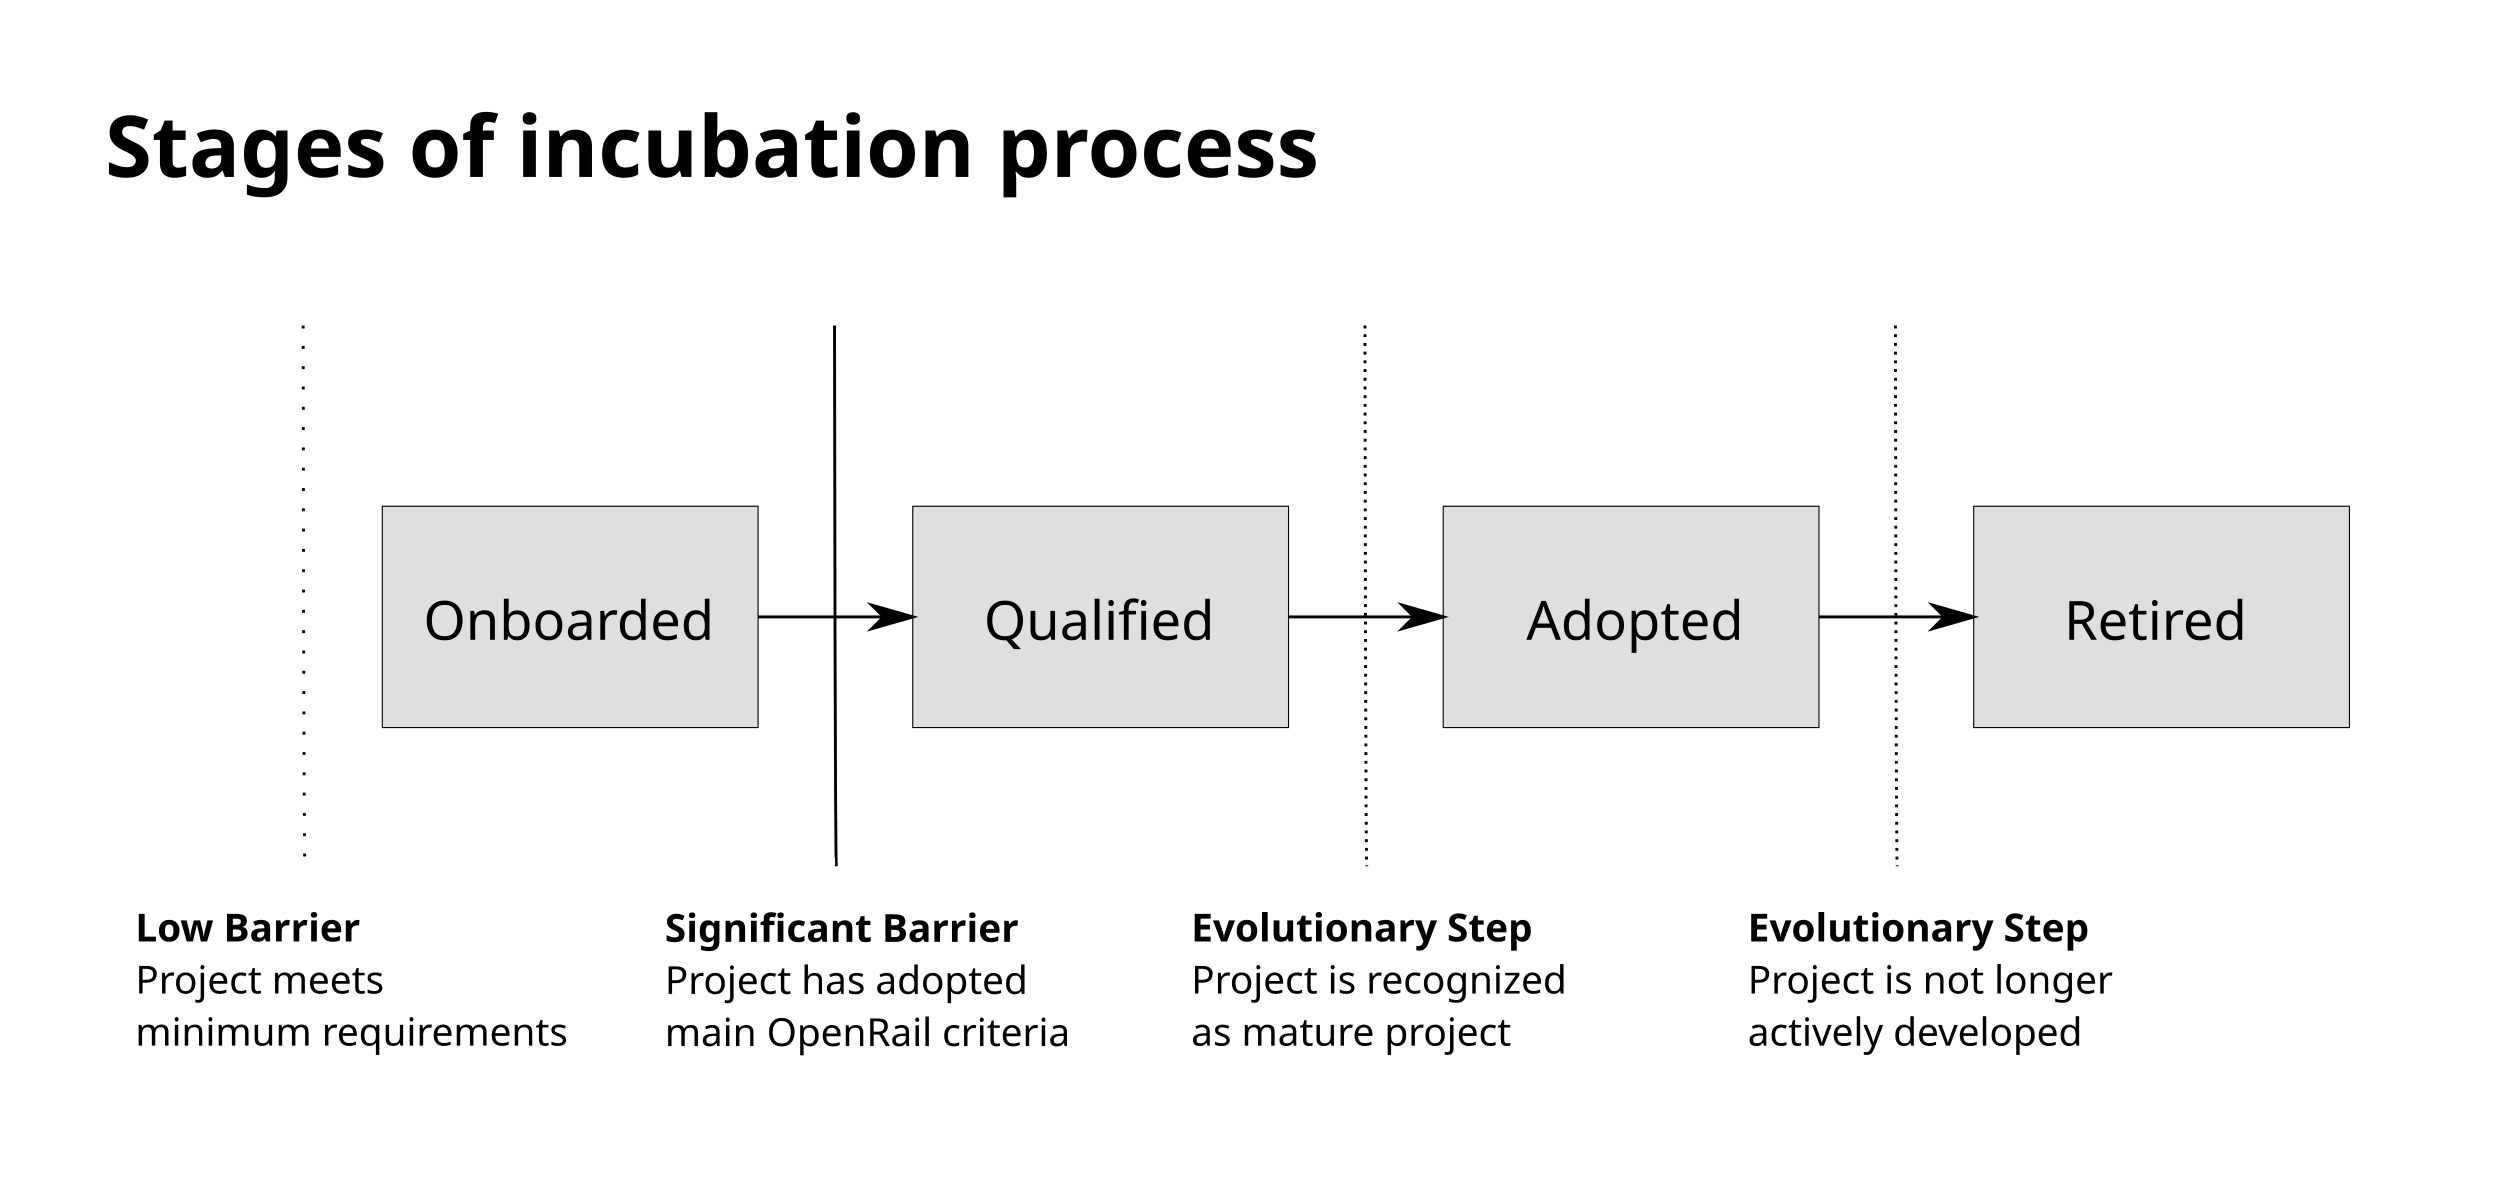
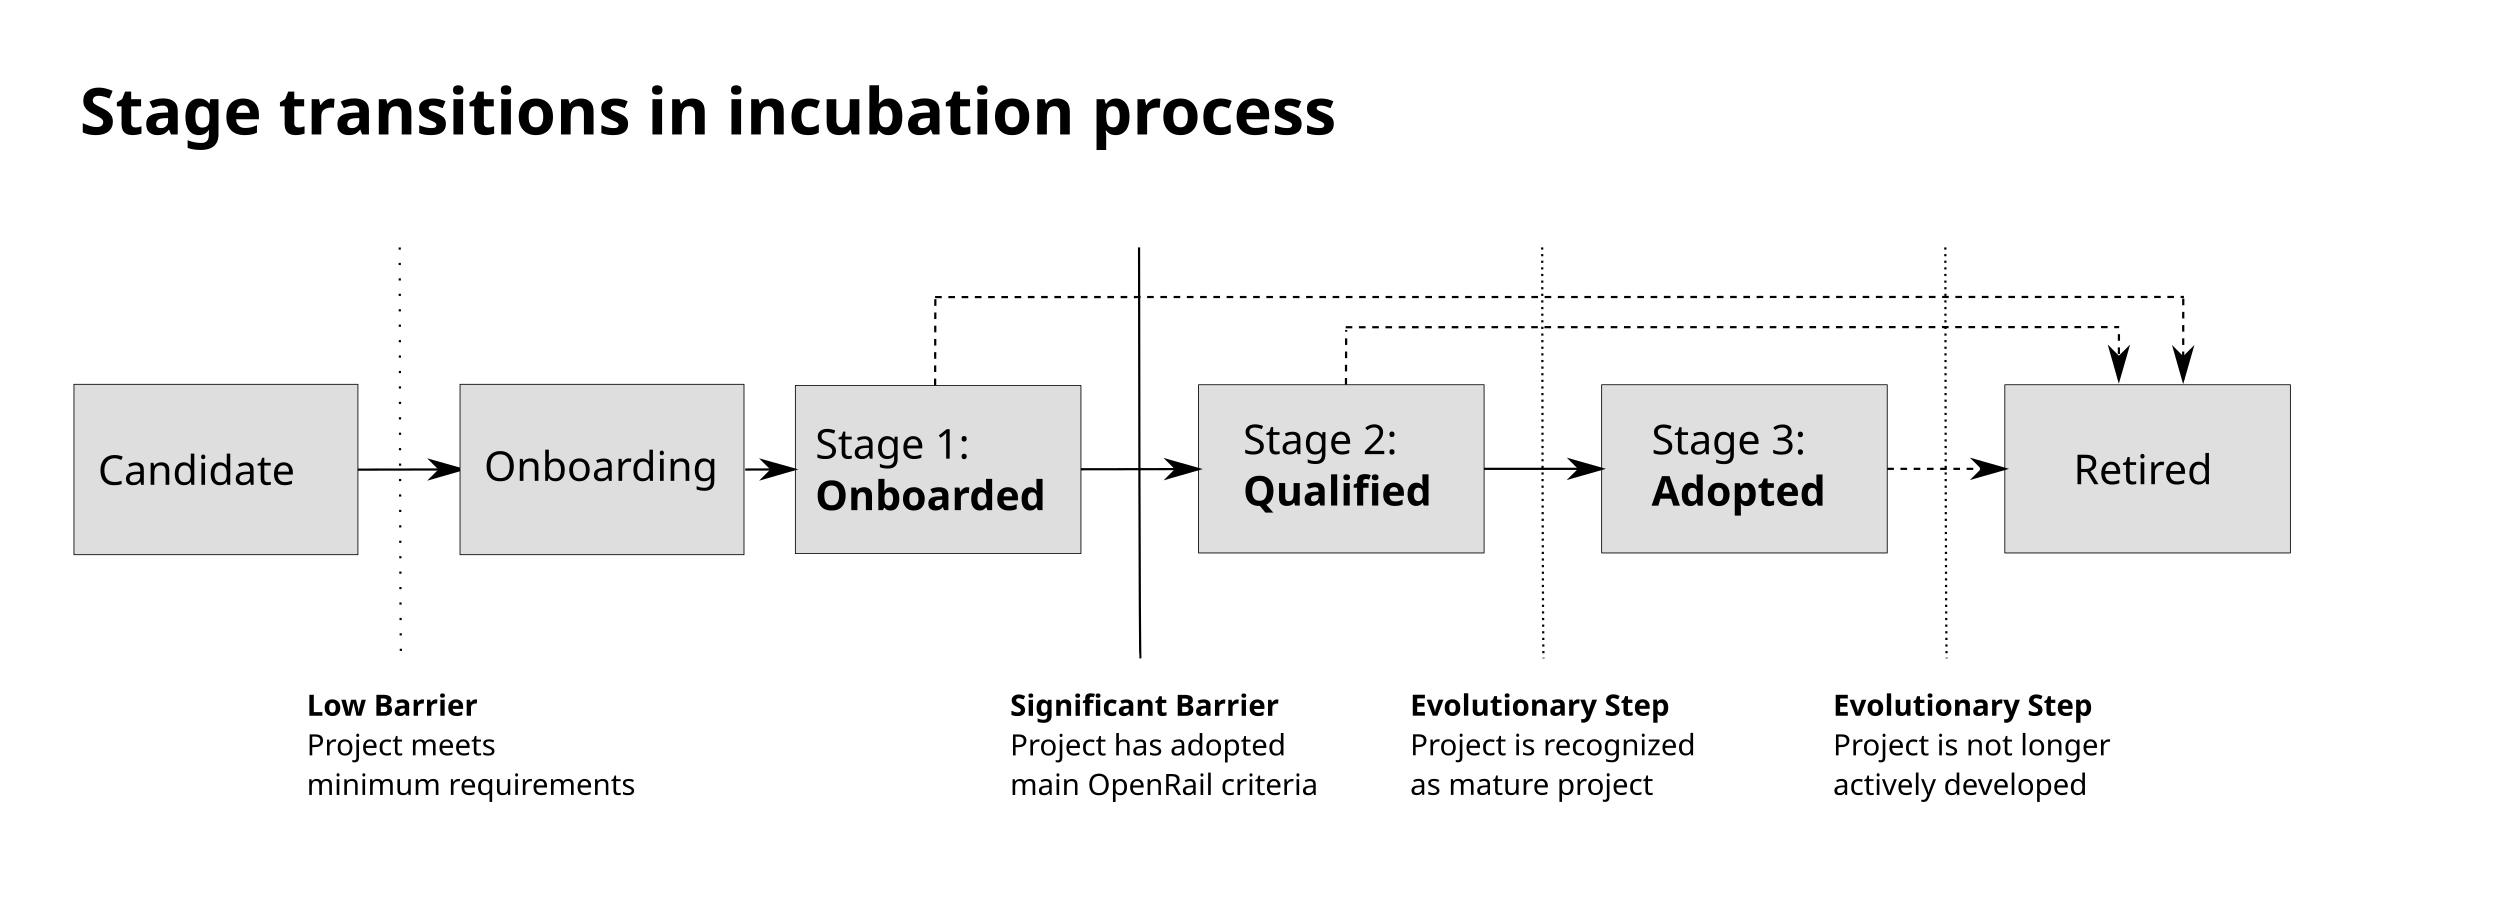
- <svg xmlns="http://www.w3.org/2000/svg" width="228mm" height="108mm" viewBox="0 0 228 108" version="1.1" id="svg8">
+ <svg xmlns="http://www.w3.org/2000/svg" width="300mm" height="108mm" viewBox="0 0 300 108" version="1.1" id="svg8">
  <defs id="defs2">
-     <marker style="overflow:visible" id="marker1820" refX="0" refY="0" orient="auto">
+     <marker style="overflow:visible" id="marker1820" refX="0" refY="0" orient="auto" viewBox="0 0 17.774 10.156" markerWidth="17.774" markerHeight="10.156" preserveAspectRatio="xMidYMid">
      <path transform="matrix(-0.8,0,0,-0.8,-10,0)" style="fill:#000000;fill-opacity:1;fill-rule:evenodd;stroke:#000000;stroke-width:1pt;stroke-opacity:1" d="M 0,0 5,-5 -12.5,0 5,5 Z" id="path1818" />
    </marker>
    <marker style="overflow:visible" id="marker1786" refX="0" refY="0" orient="auto">
      <path transform="matrix(-0.8,0,0,-0.8,-10,0)" style="fill:#000000;fill-opacity:1;fill-rule:evenodd;stroke:#000000;stroke-width:1pt;stroke-opacity:1" d="M 0,0 5,-5 -12.5,0 5,5 Z" id="path1784" />
    </marker>
-     <marker style="overflow:visible" id="Arrow1Lend" refX="0" refY="0" orient="auto">
-       <path transform="matrix(-0.8,0,0,-0.8,-10,0)" style="fill:#000000;fill-opacity:1;fill-rule:evenodd;stroke:#000000;stroke-width:1pt;stroke-opacity:1" d="M 0,0 5,-5 -12.5,0 5,5 Z" id="path1419" />
-     </marker>
-     <marker style="overflow:visible" id="Arrow2Mend" refX="0" refY="0" orient="auto">
+     <marker style="overflow:visible" id="Arrow2Mend" refX="0" refY="0" orient="auto" viewBox="0 0 6.93 5.196" markerWidth="6.93" markerHeight="5.196" preserveAspectRatio="xMidYMid">
      <path transform="scale(-0.6)" d="M 8.719,4.034 -2.207,0.016 8.719,-4.002 c -1.745,2.372 -1.735,5.617 -6e-7,8.035 z" style="fill:#000000;fill-opacity:1;fill-rule:evenodd;stroke:#000000;stroke-width:0.625;stroke-linejoin:round;stroke-opacity:1" id="path1443" />
    </marker>
    <rect x="17.322" y="69.486" width="31.658" height="25.866" id="rect880" />
+     <marker style="overflow:visible" id="marker1820-2" refX="0" refY="0" orient="auto" viewBox="0 0 17.774 10.156" markerWidth="17.774" markerHeight="10.156" preserveAspectRatio="xMidYMid">
+       <path transform="matrix(-0.8,0,0,-0.8,-10,0)" style="fill:#000000;fill-opacity:1;fill-rule:evenodd;stroke:#000000;stroke-width:1pt;stroke-opacity:1" d="M 0,0 5,-5 -12.5,0 5,5 Z" id="path1818-4" />
+     </marker>
+     <marker style="overflow:visible" id="marker1820-3" refX="0" refY="0" orient="auto" viewBox="0 0 17.774 10.156" markerWidth="17.774" markerHeight="10.156" preserveAspectRatio="xMidYMid">
+       <path transform="matrix(-0.8,0,0,-0.8,-10,0)" style="fill:#000000;fill-opacity:1;fill-rule:evenodd;stroke:#000000;stroke-width:1pt;stroke-opacity:1" d="M 0,0 5,-5 -12.5,0 5,5 Z" id="path1818-9" />
+     </marker>
+     <marker style="overflow:visible" id="marker1820-5" refX="0" refY="0" orient="auto" viewBox="0 0 17.774 10.156" markerWidth="17.774" markerHeight="10.156" preserveAspectRatio="xMidYMid">
+       <path transform="matrix(-0.8,0,0,-0.8,-10,0)" style="fill:#000000;fill-opacity:1;fill-rule:evenodd;stroke:#000000;stroke-width:1pt;stroke-opacity:1" d="M 0,0 5,-5 -12.5,0 5,5 Z" id="path1818-2" />
+     </marker>
+     <marker style="overflow:visible" id="marker1820-5-6" refX="0" refY="0" orient="auto" viewBox="0 0 17.774 10.156" markerWidth="17.774" markerHeight="10.156" preserveAspectRatio="xMidYMid">
+       <path transform="matrix(-0.8,0,0,-0.8,-10,0)" style="fill:#000000;fill-opacity:1;fill-rule:evenodd;stroke:#000000;stroke-width:1pt;stroke-opacity:1" d="M 0,0 5,-5 -12.5,0 5,5 Z" id="path1818-2-6" />
+     </marker>
+     <marker style="overflow:visible" id="marker1820-2-7" refX="0" refY="0" orient="auto" viewBox="0 0 17.774 10.156" markerWidth="17.774" markerHeight="10.156" preserveAspectRatio="xMidYMid">
+       <path transform="matrix(-0.8,0,0,-0.8,-10,0)" style="fill:#000000;fill-opacity:1;fill-rule:evenodd;stroke:#000000;stroke-width:1pt;stroke-opacity:1" d="M 0,0 5,-5 -12.5,0 5,5 Z" id="path1818-4-5" />
+     </marker>
+     <marker style="overflow:visible" id="marker1820-2-7-6" refX="0" refY="0" orient="auto" viewBox="0 0 17.774 10.156" markerWidth="17.774" markerHeight="10.156" preserveAspectRatio="xMidYMid">
+       <path transform="matrix(-0.8,0,0,-0.8,-10,0)" style="fill:#000000;fill-opacity:1;fill-rule:evenodd;stroke:#000000;stroke-width:1pt;stroke-opacity:1" d="M 0,0 5,-5 -12.5,0 5,5 Z" id="path1818-4-5-4" />
+     </marker>
+     <marker style="overflow:visible" id="marker1820-2-1" refX="0" refY="0" orient="auto" viewBox="0 0 17.774 10.156" markerWidth="17.774" markerHeight="10.156" preserveAspectRatio="xMidYMid">
+       <path transform="matrix(-0.8,0,0,-0.8,-10,0)" style="fill:#000000;fill-opacity:1;fill-rule:evenodd;stroke:#000000;stroke-width:1pt;stroke-opacity:1" d="M 0,0 5,-5 -12.5,0 5,5 Z" id="path1818-4-8" />
+     </marker>
+     <marker style="overflow:visible" id="marker1820-8" refX="0" refY="0" orient="auto" viewBox="0 0 17.774 10.156" markerWidth="17.774" markerHeight="10.156" preserveAspectRatio="xMidYMid">
+       <path transform="matrix(-0.8,0,0,-0.8,-10,0)" style="fill:#000000;fill-opacity:1;fill-rule:evenodd;stroke:#000000;stroke-width:1pt;stroke-opacity:1" d="M 0,0 5,-5 -12.5,0 5,5 Z" id="path1818-99" />
+     </marker>
  </defs>
  <g id="layer1">
-     <rect style="opacity:1;fill:#dfdfdf;fill-opacity:1;fill-rule:nonzero;stroke:#000000;stroke-width:0.1;stroke-linecap:round;stroke-linejoin:round;stroke-miterlimit:4;stroke-dasharray:none;stroke-dashoffset:0;stroke-opacity:1" id="rect833" width="34.269" height="20.186" x="34.867" y="46.168" />
-     <rect style="opacity:1;fill:#dfdfdf;fill-opacity:1;fill-rule:nonzero;stroke:#000000;stroke-width:0.1;stroke-linecap:round;stroke-linejoin:round;stroke-miterlimit:4;stroke-dasharray:none;stroke-dashoffset:0;stroke-opacity:1" id="rect833-6" width="34.269" height="20.186" x="180" y="46.168" />
-     <rect style="opacity:1;fill:#dfdfdf;fill-opacity:1;fill-rule:nonzero;stroke:#000000;stroke-width:0.1;stroke-linecap:round;stroke-linejoin:round;stroke-miterlimit:4;stroke-dasharray:none;stroke-dashoffset:0;stroke-opacity:1" id="rect833-7" width="34.269" height="20.186" x="131.622" y="46.168" />
-     <rect style="opacity:1;fill:#dfdfdf;fill-opacity:1;fill-rule:nonzero;stroke:#000000;stroke-width:0.1;stroke-linecap:round;stroke-linejoin:round;stroke-miterlimit:4;stroke-dasharray:none;stroke-dashoffset:0;stroke-opacity:1" id="rect833-5" width="34.269" height="20.186" x="83.244" y="46.168" />
-     <text xml:space="preserve" style="font-style:normal;font-weight:normal;font-size:4.939px;line-height:125%;font-family:Sans;letter-spacing:0px;word-spacing:0px;fill:#000000;fill-opacity:1;stroke:none;stroke-width:0.265px;stroke-linecap:butt;stroke-linejoin:miter;stroke-opacity:1" x="38.62" y="58.35" id="text876">
-       <tspan id="tspan874" x="38.62" y="58.35" style="font-size:4.939px;stroke-width:0.265px">Onboarded</tspan>
+     <rect style="opacity:1;fill:#dedede;fill-opacity:1;fill-rule:nonzero;stroke:#000000;stroke-width:0.1;stroke-linecap:round;stroke-linejoin:round;stroke-miterlimit:4;stroke-dasharray:none;stroke-dashoffset:0;stroke-opacity:1" id="rect833" width="34.269" height="20.186" x="95.444" y="46.247" />
+     <rect style="opacity:1;fill:#dfdfdf;fill-opacity:1;fill-rule:nonzero;stroke:#000000;stroke-width:0.1;stroke-linecap:round;stroke-linejoin:round;stroke-miterlimit:4;stroke-dasharray:none;stroke-dashoffset:0;stroke-opacity:1" id="rect833-6" width="34.269" height="20.186" x="240.577" y="46.168" />
+     <rect style="opacity:1;fill:#dfdfdf;fill-opacity:1;fill-rule:nonzero;stroke:#000000;stroke-width:0.1;stroke-linecap:round;stroke-linejoin:round;stroke-miterlimit:4;stroke-dasharray:none;stroke-dashoffset:0;stroke-opacity:1" id="rect833-7" width="34.269" height="20.186" x="192.199" y="46.168" />
+     <rect style="opacity:1;fill:#dfdfdf;fill-opacity:1;fill-rule:nonzero;stroke:#000000;stroke-width:0.1;stroke-linecap:round;stroke-linejoin:round;stroke-miterlimit:4;stroke-dasharray:none;stroke-dashoffset:0;stroke-opacity:1" id="rect833-5" width="34.269" height="20.186" x="143.822" y="46.168" />
+     <text xml:space="preserve" style="font-style:normal;font-weight:normal;font-size:4.939px;line-height:125%;font-family:Sans;letter-spacing:0px;word-spacing:0px;fill:#000000;fill-opacity:1;stroke:none;stroke-width:0.265px;stroke-linecap:butt;stroke-linejoin:miter;stroke-opacity:1" x="97.834" y="55.039" id="text876">
+       <tspan id="tspan874" x="97.834" y="55.039" style="font-size:4.939px;stroke-width:0.265px">Stage 1:</tspan>
+       <tspan x="97.834" y="61.212" style="font-style:normal;font-variant:normal;font-weight:bold;font-stretch:normal;font-size:4.939px;font-family:Sans;-inkscape-font-specification:'Sans Bold';stroke-width:0.265px" id="tspan2">Onboarded</tspan>
    </text>
-     <text xml:space="preserve" id="text878" style="font-style:normal;font-weight:normal;font-size:7.761px;line-height:125%;font-family:Sans;letter-spacing:0px;word-spacing:0px;white-space:pre;shape-inside:url(#rect880);fill:#000000;fill-opacity:1;stroke:none;stroke-width:0.265px;stroke-linecap:butt;stroke-linejoin:miter;stroke-opacity:1" />
-     <text xml:space="preserve" style="font-style:normal;font-weight:normal;font-size:4.939px;line-height:125%;font-family:Sans;letter-spacing:0px;word-spacing:0px;fill:#000000;fill-opacity:1;stroke:none;stroke-width:0.265px;stroke-linecap:butt;stroke-linejoin:miter;stroke-opacity:1" x="188.239" y="58.35" id="text876-6">
-       <tspan id="tspan874-2" x="188.239" y="58.35" style="font-size:4.939px;stroke-width:0.265px">Retired</tspan>
+     <text xml:space="preserve" id="text878" style="font-style:normal;font-weight:normal;font-size:7.761px;line-height:125%;font-family:Sans;letter-spacing:0px;word-spacing:0px;white-space:pre;shape-inside:url(#rect880);display:inline;fill:#000000;fill-opacity:1;stroke:none;stroke-width:0.265px;stroke-linecap:butt;stroke-linejoin:miter;stroke-opacity:1" />
+     <text xml:space="preserve" style="font-style:normal;font-weight:normal;font-size:4.939px;line-height:125%;font-family:Sans;letter-spacing:0px;word-spacing:0px;fill:#000000;fill-opacity:1;stroke:none;stroke-width:0.265px;stroke-linecap:butt;stroke-linejoin:miter;stroke-opacity:1" x="248.816" y="58.1" id="text876-6">
+       <tspan id="tspan874-2" x="248.816" y="58.1" style="font-size:4.939px;stroke-width:0.265px">Retired</tspan>
    </text>
-     <text xml:space="preserve" style="font-style:normal;font-weight:normal;font-size:4.939px;line-height:125%;font-family:Sans;letter-spacing:0px;word-spacing:0px;fill:#000000;fill-opacity:1;stroke:none;stroke-width:0.265px;stroke-linecap:butt;stroke-linejoin:miter;stroke-opacity:1" x="139.199" y="58.35" id="text876-9">
-       <tspan id="tspan874-1" x="139.199" y="58.35" style="font-size:4.939px;stroke-width:0.265px">Adopted</tspan>
+     <text xml:space="preserve" style="font-style:normal;font-weight:normal;font-size:4.939px;line-height:125%;font-family:Sans;letter-spacing:0px;word-spacing:0px;fill:#000000;fill-opacity:1;stroke:none;stroke-width:0.265px;stroke-linecap:butt;stroke-linejoin:miter;stroke-opacity:1" x="198.186" y="54.51" id="text876-9">
+       <tspan id="tspan874-1" x="198.186" y="54.51" style="font-size:4.939px;stroke-width:0.265px">Stage 3:</tspan>
+       <tspan x="198.186" y="60.684" style="font-style:normal;font-variant:normal;font-weight:bold;font-stretch:normal;font-size:4.939px;font-family:Sans;-inkscape-font-specification:'Sans Bold';stroke-width:0.265px" id="tspan4">Adopted</tspan>
    </text>
-     <text xml:space="preserve" style="font-style:normal;font-weight:normal;font-size:4.939px;line-height:125%;font-family:Sans;letter-spacing:0px;word-spacing:0px;fill:#000000;fill-opacity:1;stroke:none;stroke-width:0.265px;stroke-linecap:butt;stroke-linejoin:miter;stroke-opacity:1" x="89.734" y="58.35" id="text876-2">
-       <tspan id="tspan874-7" x="89.734" y="58.35" style="font-size:4.939px;stroke-width:0.265px">Qualified</tspan>
+     <text xml:space="preserve" style="font-style:normal;font-weight:normal;font-size:4.939px;line-height:125%;font-family:Sans;letter-spacing:0px;word-spacing:0px;fill:#000000;fill-opacity:1;stroke:none;stroke-width:0.265px;stroke-linecap:butt;stroke-linejoin:miter;stroke-opacity:1" x="149.176" y="54.494" id="text876-2">
+       <tspan id="tspan874-7" x="149.176" y="54.494" style="font-size:4.939px;stroke-width:0.265px">Stage 2:</tspan>
+       <tspan x="149.176" y="60.668" style="font-style:normal;font-variant:normal;font-weight:bold;font-stretch:normal;font-size:4.939px;font-family:Sans;-inkscape-font-specification:'Sans Bold';stroke-width:0.265px" id="tspan3">Qualified</tspan>
    </text>
-     <path style="fill:none;fill-rule:evenodd;stroke:#000000;stroke-width:0.265;stroke-linecap:butt;stroke-linejoin:miter;stroke-miterlimit:4;stroke-dasharray:0.265, 1.587;stroke-dashoffset:0;stroke-opacity:1" d="m 27.647,29.695 c 0.052,49.111 0.154,49.207 0.154,49.207 l 0.009,0.107" id="path926" />
-     <path style="fill:none;fill-rule:evenodd;stroke:#000000;stroke-width:0.265;stroke-linecap:butt;stroke-linejoin:miter;stroke-miterlimit:4;stroke-dasharray:none;stroke-dashoffset:0;stroke-opacity:1" d="m 76.109,29.69 c 0.052,49.111 0.154,49.207 0.154,49.207 l 0.009,0.107" id="path926-0" />
-     <path style="fill:none;fill-rule:evenodd;stroke:#000000;stroke-width:0.265;stroke-linecap:butt;stroke-linejoin:miter;stroke-miterlimit:4;stroke-dasharray:0.265, 0.529;stroke-dashoffset:0;stroke-opacity:1" d="m 124.487,29.69 c 0.052,49.111 0.154,49.207 0.154,49.207 l 0.009,0.107" id="path926-9" />
-     <path style="fill:none;fill-rule:evenodd;stroke:#000000;stroke-width:0.265;stroke-linecap:butt;stroke-linejoin:miter;stroke-miterlimit:4;stroke-dasharray:0.265, 0.529;stroke-dashoffset:0;stroke-opacity:1" d="m 172.864,29.69 c 0.052,49.111 0.154,49.207 0.154,49.207 l 0.009,0.107" id="path926-3" />
-     <text xml:space="preserve" style="font-style:normal;font-weight:normal;font-size:7.761px;line-height:0;font-family:Sans;letter-spacing:0px;word-spacing:0px;fill:#000000;fill-opacity:1;stroke:none;stroke-width:0.265px;stroke-linecap:butt;stroke-linejoin:miter;stroke-opacity:1" x="12.347" y="85.858" id="text957">
-       <tspan style="font-style:normal;font-variant:normal;font-weight:bold;font-stretch:normal;font-size:3.528px;line-height:134.7%;font-family:Sans;-inkscape-font-specification:'Sans Bold';stroke-width:0.265px" id="tspan1293" x="12.347" y="85.858">Low Barrier</tspan>
-       <tspan style="font-size:3.528px;line-height:134.7%;stroke-width:0.265px" id="tspan1295" x="12.347" y="90.61">Project meets</tspan>
-       <tspan style="font-size:3.528px;line-height:134.7%;stroke-width:0.265px" id="tspan1297" x="12.347" y="95.362">minimum requirements</tspan>
-       <tspan x="12.347" y="102.039" style="line-height:78.7%;stroke-width:0.265px" id="tspan961" />
-       <tspan x="12.347" y="108.147" style="line-height:78.7%;stroke-width:0.265px" id="tspan963" />
-       <tspan x="12.347" y="111.201" style="line-height:78.7%;stroke-width:0.265px" id="tspan959" />
+     <path style="fill:none;fill-rule:evenodd;stroke:#000000;stroke-width:0.265;stroke-linecap:butt;stroke-linejoin:miter;stroke-miterlimit:4;stroke-dasharray:0.265, 1.587;stroke-dashoffset:0;stroke-opacity:1" d="m 47.966,29.695 c 0.052,49.111 0.154,49.207 0.154,49.207 l 0.009,0.107" id="path926" />
+     <path style="fill:none;fill-rule:evenodd;stroke:#000000;stroke-width:0.265;stroke-linecap:butt;stroke-linejoin:miter;stroke-miterlimit:4;stroke-dasharray:none;stroke-dashoffset:0;stroke-opacity:1" d="m 136.686,29.69 c 0.052,49.111 0.154,49.207 0.154,49.207 l 0.009,0.107" id="path926-0" />
+     <path style="fill:none;fill-rule:evenodd;stroke:#000000;stroke-width:0.265;stroke-linecap:butt;stroke-linejoin:miter;stroke-miterlimit:4;stroke-dasharray:0.265, 0.529;stroke-dashoffset:0;stroke-opacity:1" d="m 185.064,29.69 c 0.052,49.111 0.154,49.207 0.154,49.207 l 0.009,0.107" id="path926-9" />
+     <path style="fill:none;fill-rule:evenodd;stroke:#000000;stroke-width:0.265;stroke-linecap:butt;stroke-linejoin:miter;stroke-miterlimit:4;stroke-dasharray:0.265, 0.529;stroke-dashoffset:0;stroke-opacity:1" d="m 233.441,29.69 c 0.052,49.111 0.154,49.207 0.154,49.207 l 0.009,0.107" id="path926-3" />
+     <text xml:space="preserve" style="font-style:normal;font-weight:normal;font-size:7.761px;line-height:0;font-family:Sans;letter-spacing:0px;word-spacing:0px;fill:#000000;fill-opacity:1;stroke:none;stroke-width:0.265px;stroke-linecap:butt;stroke-linejoin:miter;stroke-opacity:1" x="36.812" y="85.888" id="text957">
+       <tspan style="font-style:normal;font-variant:normal;font-weight:bold;font-stretch:normal;font-size:3.528px;line-height:134.7%;font-family:Sans;-inkscape-font-specification:'Sans Bold';stroke-width:0.265px" id="tspan1293" x="36.812" y="85.888">Low Barrier</tspan>
+       <tspan style="font-size:3.528px;line-height:134.7%;stroke-width:0.265px" id="tspan1295" x="36.812" y="90.64">Project meets</tspan>
+       <tspan style="font-size:3.528px;line-height:134.7%;stroke-width:0.265px" id="tspan1297" x="36.812" y="95.392">minimum requirements</tspan>
+       <tspan x="36.812" y="102.038" style="line-height:78.7%;stroke-width:0.265px" id="tspan961" />
+       <tspan x="36.812" y="108.146" style="line-height:78.7%;stroke-width:0.265px" id="tspan963" />
+       <tspan x="36.812" y="111.2" style="line-height:78.7%;stroke-width:0.265px" id="tspan959" />
    </text>
-     <text xml:space="preserve" style="font-style:normal;font-weight:normal;font-size:7.761px;line-height:0;font-family:Sans;letter-spacing:0px;word-spacing:0px;fill:#000000;fill-opacity:1;stroke:none;stroke-width:0.265px;stroke-linecap:butt;stroke-linejoin:miter;stroke-opacity:1" x="60.637" y="85.897" id="text957-6">
-       <tspan style="font-style:normal;font-variant:normal;font-weight:bold;font-stretch:normal;font-size:3.528px;line-height:134.7%;font-family:Sans;-inkscape-font-specification:'Sans Bold';stroke-width:0.265px" id="tspan1293-0" x="60.637" y="85.897">Significant Barrier</tspan>
-       <tspan style="font-size:3.528px;line-height:134.7%;stroke-width:0.265px" id="tspan1297-2" x="60.637" y="90.649">Project has adopted</tspan>
-       <tspan style="font-size:3.528px;line-height:134.7%;stroke-width:0.265px" x="60.637" y="95.401" id="tspan1334">main OpenRail criteria</tspan>
-       <tspan x="60.637" y="102.077" style="line-height:78.7%;stroke-width:0.265px" id="tspan961-6" />
-       <tspan x="60.637" y="108.185" style="line-height:78.7%;stroke-width:0.265px" id="tspan963-1" />
-       <tspan x="60.637" y="111.239" style="line-height:78.7%;stroke-width:0.265px" id="tspan959-8" />
+     <text xml:space="preserve" style="font-style:normal;font-weight:normal;font-size:7.761px;line-height:0;font-family:Sans;letter-spacing:0px;word-spacing:0px;fill:#000000;fill-opacity:1;stroke:none;stroke-width:0.265px;stroke-linecap:butt;stroke-linejoin:miter;stroke-opacity:1" x="121.214" y="85.897" id="text957-6">
+       <tspan style="font-style:normal;font-variant:normal;font-weight:bold;font-stretch:normal;font-size:3.528px;line-height:134.7%;font-family:Sans;-inkscape-font-specification:'Sans Bold';stroke-width:0.265px" id="tspan1293-0" x="121.214" y="85.897">Significant Barrier</tspan>
+       <tspan style="font-size:3.528px;line-height:134.7%;stroke-width:0.265px" id="tspan1297-2" x="121.214" y="90.649">Project has adopted</tspan>
+       <tspan style="font-size:3.528px;line-height:134.7%;stroke-width:0.265px" x="121.214" y="95.401" id="tspan1334">main OpenRail criteria</tspan>
+       <tspan x="121.214" y="102.047" style="line-height:78.7%;stroke-width:0.265px" id="tspan961-6" />
+       <tspan x="121.214" y="108.155" style="line-height:78.7%;stroke-width:0.265px" id="tspan963-1" />
+       <tspan x="121.214" y="111.209" style="line-height:78.7%;stroke-width:0.265px" id="tspan959-8" />
    </text>
-     <text xml:space="preserve" style="font-style:normal;font-weight:normal;font-size:7.761px;line-height:0;font-family:Sans;letter-spacing:0px;word-spacing:0px;fill:#000000;fill-opacity:1;stroke:none;stroke-width:0.265px;stroke-linecap:butt;stroke-linejoin:miter;stroke-opacity:1" x="108.645" y="85.861" id="text957-6-7">
-       <tspan style="font-style:normal;font-variant:normal;font-weight:bold;font-stretch:normal;font-size:3.528px;line-height:134.7%;font-family:Sans;-inkscape-font-specification:'Sans Bold';stroke-width:0.265px" id="tspan1293-0-9" x="108.645" y="85.861">Evolutionary Step</tspan>
-       <tspan style="font-size:3.528px;line-height:134.7%;stroke-width:0.265px" x="108.645" y="90.612" id="tspan1334-0">Project is recognized</tspan>
-       <tspan style="font-size:3.528px;line-height:134.7%;stroke-width:0.265px" x="108.645" y="95.364" id="tspan1373">as mature project</tspan>
-       <tspan x="108.645" y="102.041" style="line-height:78.7%;stroke-width:0.265px" id="tspan961-6-2" />
-       <tspan x="108.645" y="108.149" style="line-height:78.7%;stroke-width:0.265px" id="tspan963-1-3" />
-       <tspan x="108.645" y="111.203" style="line-height:78.7%;stroke-width:0.265px" id="tspan959-8-7" />
+     <text xml:space="preserve" style="font-style:normal;font-weight:normal;font-size:7.761px;line-height:0;font-family:Sans;letter-spacing:0px;word-spacing:0px;fill:#000000;fill-opacity:1;stroke:none;stroke-width:0.265px;stroke-linecap:butt;stroke-linejoin:miter;stroke-opacity:1" x="169.222" y="85.879" id="text957-6-7">
+       <tspan style="font-style:normal;font-variant:normal;font-weight:bold;font-stretch:normal;font-size:3.528px;line-height:134.7%;font-family:Sans;-inkscape-font-specification:'Sans Bold';stroke-width:0.265px" id="tspan1293-0-9" x="169.222" y="85.879">Evolutionary Step</tspan>
+       <tspan style="font-size:3.528px;line-height:134.7%;stroke-width:0.265px" x="169.222" y="90.631" id="tspan1334-0">Project is recognized</tspan>
+       <tspan style="font-size:3.528px;line-height:134.7%;stroke-width:0.265px" x="169.222" y="95.382" id="tspan1373">as mature project</tspan>
+       <tspan x="169.222" y="102.029" style="line-height:78.7%;stroke-width:0.265px" id="tspan961-6-2" />
+       <tspan x="169.222" y="108.137" style="line-height:78.7%;stroke-width:0.265px" id="tspan963-1-3" />
+       <tspan x="169.222" y="111.191" style="line-height:78.7%;stroke-width:0.265px" id="tspan959-8-7" />
    </text>
-     <text xml:space="preserve" style="font-style:normal;font-weight:normal;font-size:7.761px;line-height:0;font-family:Sans;letter-spacing:0px;word-spacing:0px;fill:#000000;fill-opacity:1;stroke:none;stroke-width:0.265px;stroke-linecap:butt;stroke-linejoin:miter;stroke-opacity:1" x="159.397" y="85.861" id="text957-6-7-5">
-       <tspan style="font-style:normal;font-variant:normal;font-weight:bold;font-stretch:normal;font-size:3.528px;line-height:134.7%;font-family:Sans;-inkscape-font-specification:'Sans Bold';stroke-width:0.265px" id="tspan1293-0-9-9" x="159.397" y="85.861">Evolutionary Step</tspan>
-       <tspan style="font-size:3.528px;line-height:134.7%;stroke-width:0.265px" x="159.397" y="90.612" id="tspan1334-0-2">Project is not longer</tspan>
-       <tspan style="font-size:3.528px;line-height:134.7%;stroke-width:0.265px" x="159.397" y="95.364" id="tspan1373-2">actively developed</tspan>
-       <tspan x="159.397" y="102.041" style="line-height:78.7%;stroke-width:0.265px" id="tspan961-6-2-8" />
-       <tspan x="159.397" y="108.149" style="line-height:78.7%;stroke-width:0.265px" id="tspan963-1-3-9" />
-       <tspan x="159.397" y="111.203" style="line-height:78.7%;stroke-width:0.265px" id="tspan959-8-7-7" />
+     <text xml:space="preserve" style="font-style:normal;font-weight:normal;font-size:7.761px;line-height:0;font-family:Sans;letter-spacing:0px;word-spacing:0px;fill:#000000;fill-opacity:1;stroke:none;stroke-width:0.265px;stroke-linecap:butt;stroke-linejoin:miter;stroke-opacity:1" x="219.974" y="85.888" id="text957-6-7-5">
+       <tspan style="font-style:normal;font-variant:normal;font-weight:bold;font-stretch:normal;font-size:3.528px;line-height:134.7%;font-family:Sans;-inkscape-font-specification:'Sans Bold';stroke-width:0.265px" id="tspan1293-0-9-9" x="219.974" y="85.888">Evolutionary Step</tspan>
+       <tspan style="font-size:3.528px;line-height:134.7%;stroke-width:0.265px" x="219.974" y="90.64" id="tspan1334-0-2">Project is not longer</tspan>
+       <tspan style="font-size:3.528px;line-height:134.7%;stroke-width:0.265px" x="219.974" y="95.392" id="tspan1373-2">actively developed</tspan>
+       <tspan x="219.974" y="102.038" style="line-height:78.7%;stroke-width:0.265px" id="tspan961-6-2-8" />
+       <tspan x="219.974" y="108.146" style="line-height:78.7%;stroke-width:0.265px" id="tspan963-1-3-9" />
+       <tspan x="219.974" y="111.2" style="line-height:78.7%;stroke-width:0.265px" id="tspan959-8-7-7" />
    </text>
-     <path style="fill:none;fill-rule:evenodd;stroke:#000000;stroke-width:0.265px;stroke-linecap:butt;stroke-linejoin:miter;stroke-opacity:1;marker-end:url(#marker1820)" d="M 69.136,56.261 H 83.244" id="path1756" />
-     <path style="fill:none;fill-rule:evenodd;stroke:#000000;stroke-width:0.265px;stroke-linecap:butt;stroke-linejoin:miter;stroke-opacity:1;marker-end:url(#marker1786)" d="m 117.514,56.261 h 14.108" id="path1760" />
-     <path style="fill:none;fill-rule:evenodd;stroke:#000000;stroke-width:0.265px;stroke-linecap:butt;stroke-linejoin:miter;stroke-opacity:1;marker-end:url(#Arrow1Lend)" d="m 165.891,56.261 h 14.108" id="path1762" />
+     <path style="fill:none;fill-rule:evenodd;stroke:#000000;stroke-width:0.265px;stroke-linecap:butt;stroke-linejoin:miter;stroke-opacity:1;marker-end:url(#marker1820)" d="m 129.713,56.312 14.108,-0.023" id="path1756" />
+     <path style="fill:none;fill-rule:evenodd;stroke:#000000;stroke-width:0.265px;stroke-linecap:butt;stroke-linejoin:miter;stroke-opacity:1;marker-end:url(#marker1820-5)" d="m 89.427,56.346 5.855,-0.024" id="path1756-2" />
+     <path style="fill:none;fill-rule:evenodd;stroke:#000000;stroke-width:0.265px;stroke-linecap:butt;stroke-linejoin:miter;stroke-opacity:1;marker-end:url(#marker1820-5-6)" d="m 42.862,56.356 12.59,-0.024" id="path1756-2-7" />
+     <path style="fill:none;fill-rule:evenodd;stroke:#000000;stroke-width:0.265px;stroke-linecap:butt;stroke-linejoin:miter;stroke-opacity:1;marker-end:url(#marker1786)" d="M 178.091,56.261 H 192.199" id="path1760" />
+     <path style="fill:none;fill-rule:evenodd;stroke:#000000;stroke-width:0.265px;stroke-linecap:butt;stroke-linejoin:miter;stroke-dasharray:0.794, 0.794;stroke-dashoffset:0;stroke-opacity:1;marker-end:url(#marker1820)" d="m 226.469,56.261 h 14.108" id="path1762" />
+     <path style="fill:none;fill-rule:evenodd;stroke:#000000;stroke-width:0.265;stroke-linecap:butt;stroke-linejoin:miter;stroke-dasharray:0.795, 0.795;stroke-dashoffset:0;stroke-opacity:1" d="m 112.214,35.65 149.856,-0.016" id="path1762-9" />
+     <path style="fill:none;fill-rule:evenodd;stroke:#000000;stroke-width:0.265;stroke-linecap:butt;stroke-linejoin:miter;stroke-dasharray:0.795, 0.795;stroke-dashoffset:0;stroke-opacity:1" d="m 161.485,39.266 92.816,-0.016" id="path1762-9-3" />
+     <path style="fill:none;fill-rule:evenodd;stroke:#000000;stroke-width:0.265px;stroke-linecap:butt;stroke-linejoin:miter;stroke-dasharray:0.794, 0.794;stroke-dashoffset:0;stroke-opacity:1;marker-end:url(#marker1820-2)" d="m 261.992,35.834 -0.013,9.758" id="path1762-8" />
+     <path style="fill:none;fill-rule:evenodd;stroke:#000000;stroke-width:0.265px;stroke-linecap:butt;stroke-linejoin:miter;stroke-dasharray:0.794, 0.794;stroke-dashoffset:0;stroke-opacity:1;marker-end:url(#marker1820-2-1)" d="m 254.272,40.098 -0.013,5.437" id="path1762-8-5" />
+     <path style="fill:none;fill-rule:evenodd;stroke:#000000;stroke-width:0.265px;stroke-linecap:butt;stroke-linejoin:miter;stroke-dasharray:0.794, 0.794;stroke-dashoffset:0;stroke-opacity:1" d="m 112.215,46.228 0.026,-10.434" id="path1762-8-0-7" />
+     <path style="fill:none;fill-rule:evenodd;stroke:#000000;stroke-width:0.265px;stroke-linecap:butt;stroke-linejoin:miter;stroke-dasharray:0.794, 0.794;stroke-dashoffset:0;stroke-opacity:1" d="m 161.516,46.156 0.026,-6.557" id="path1762-8-0-7-3" />
    <text xml:space="preserve" style="font-style:normal;font-weight:normal;font-size:7.761px;line-height:125%;font-family:Sans;letter-spacing:0px;word-spacing:0px;fill:#000000;fill-opacity:1;stroke:none;stroke-width:0.265px;stroke-linecap:butt;stroke-linejoin:miter;stroke-opacity:1" x="9.573" y="16.134" id="text1860">
-       <tspan id="tspan1858" x="9.573" y="16.134" style="font-style:normal;font-variant:normal;font-weight:bold;font-stretch:normal;font-family:Sans;-inkscape-font-specification:'Sans Bold';stroke-width:0.265px">Stages of incubation process</tspan>
+       <tspan id="tspan1858" x="9.573" y="16.134" style="font-style:normal;font-variant:normal;font-weight:bold;font-stretch:normal;font-family:Sans;-inkscape-font-specification:'Sans Bold';stroke-width:0.265px">Stage transitions in incubation process</tspan>
+     </text>
+     <rect style="fill:#dedede;fill-opacity:1;stroke:#000000;stroke-width:0.1;stroke-dasharray:none;stroke-dashoffset:0;stroke-opacity:1" id="rect4" width="34.076" height="20.446" x="55.204" y="46.117" />
+     <text xml:space="preserve" style="font-style:normal;font-weight:normal;font-size:4.939px;line-height:125%;font-family:Sans;letter-spacing:0px;word-spacing:0px;fill:#000000;fill-opacity:1;stroke:none;stroke-width:0.265px;stroke-linecap:butt;stroke-linejoin:miter;stroke-opacity:1" x="58.092" y="57.706" id="text876-8">
+       <tspan x="58.092" y="57.706" style="font-style:normal;font-variant:normal;font-weight:normal;font-stretch:normal;font-size:4.939px;font-family:Sans;-inkscape-font-specification:Sans;stroke-width:0.265px" id="tspan2-8">Onboarding</tspan>
+     </text>
+     <rect style="fill:#dedede;fill-opacity:1;stroke:#000000;stroke-width:0.1;stroke-dasharray:none;stroke-dashoffset:0;stroke-opacity:1" id="rect4-7" width="34.076" height="20.446" x="8.874" y="46.117" />
+     <text xml:space="preserve" style="font-style:normal;font-weight:normal;font-size:4.939px;line-height:125%;font-family:Sans;letter-spacing:0px;word-spacing:0px;fill:#000000;fill-opacity:1;stroke:none;stroke-width:0.265px;stroke-linecap:butt;stroke-linejoin:miter;stroke-opacity:1" x="11.763" y="58.178" id="text876-8-4">
+       <tspan x="11.763" y="58.178" style="font-style:normal;font-variant:normal;font-weight:normal;font-stretch:normal;font-size:4.939px;font-family:Sans;-inkscape-font-specification:Sans;stroke-width:0.265px" id="tspan2-8-4">Candidate</tspan>
    </text>
  </g>
</svg>
